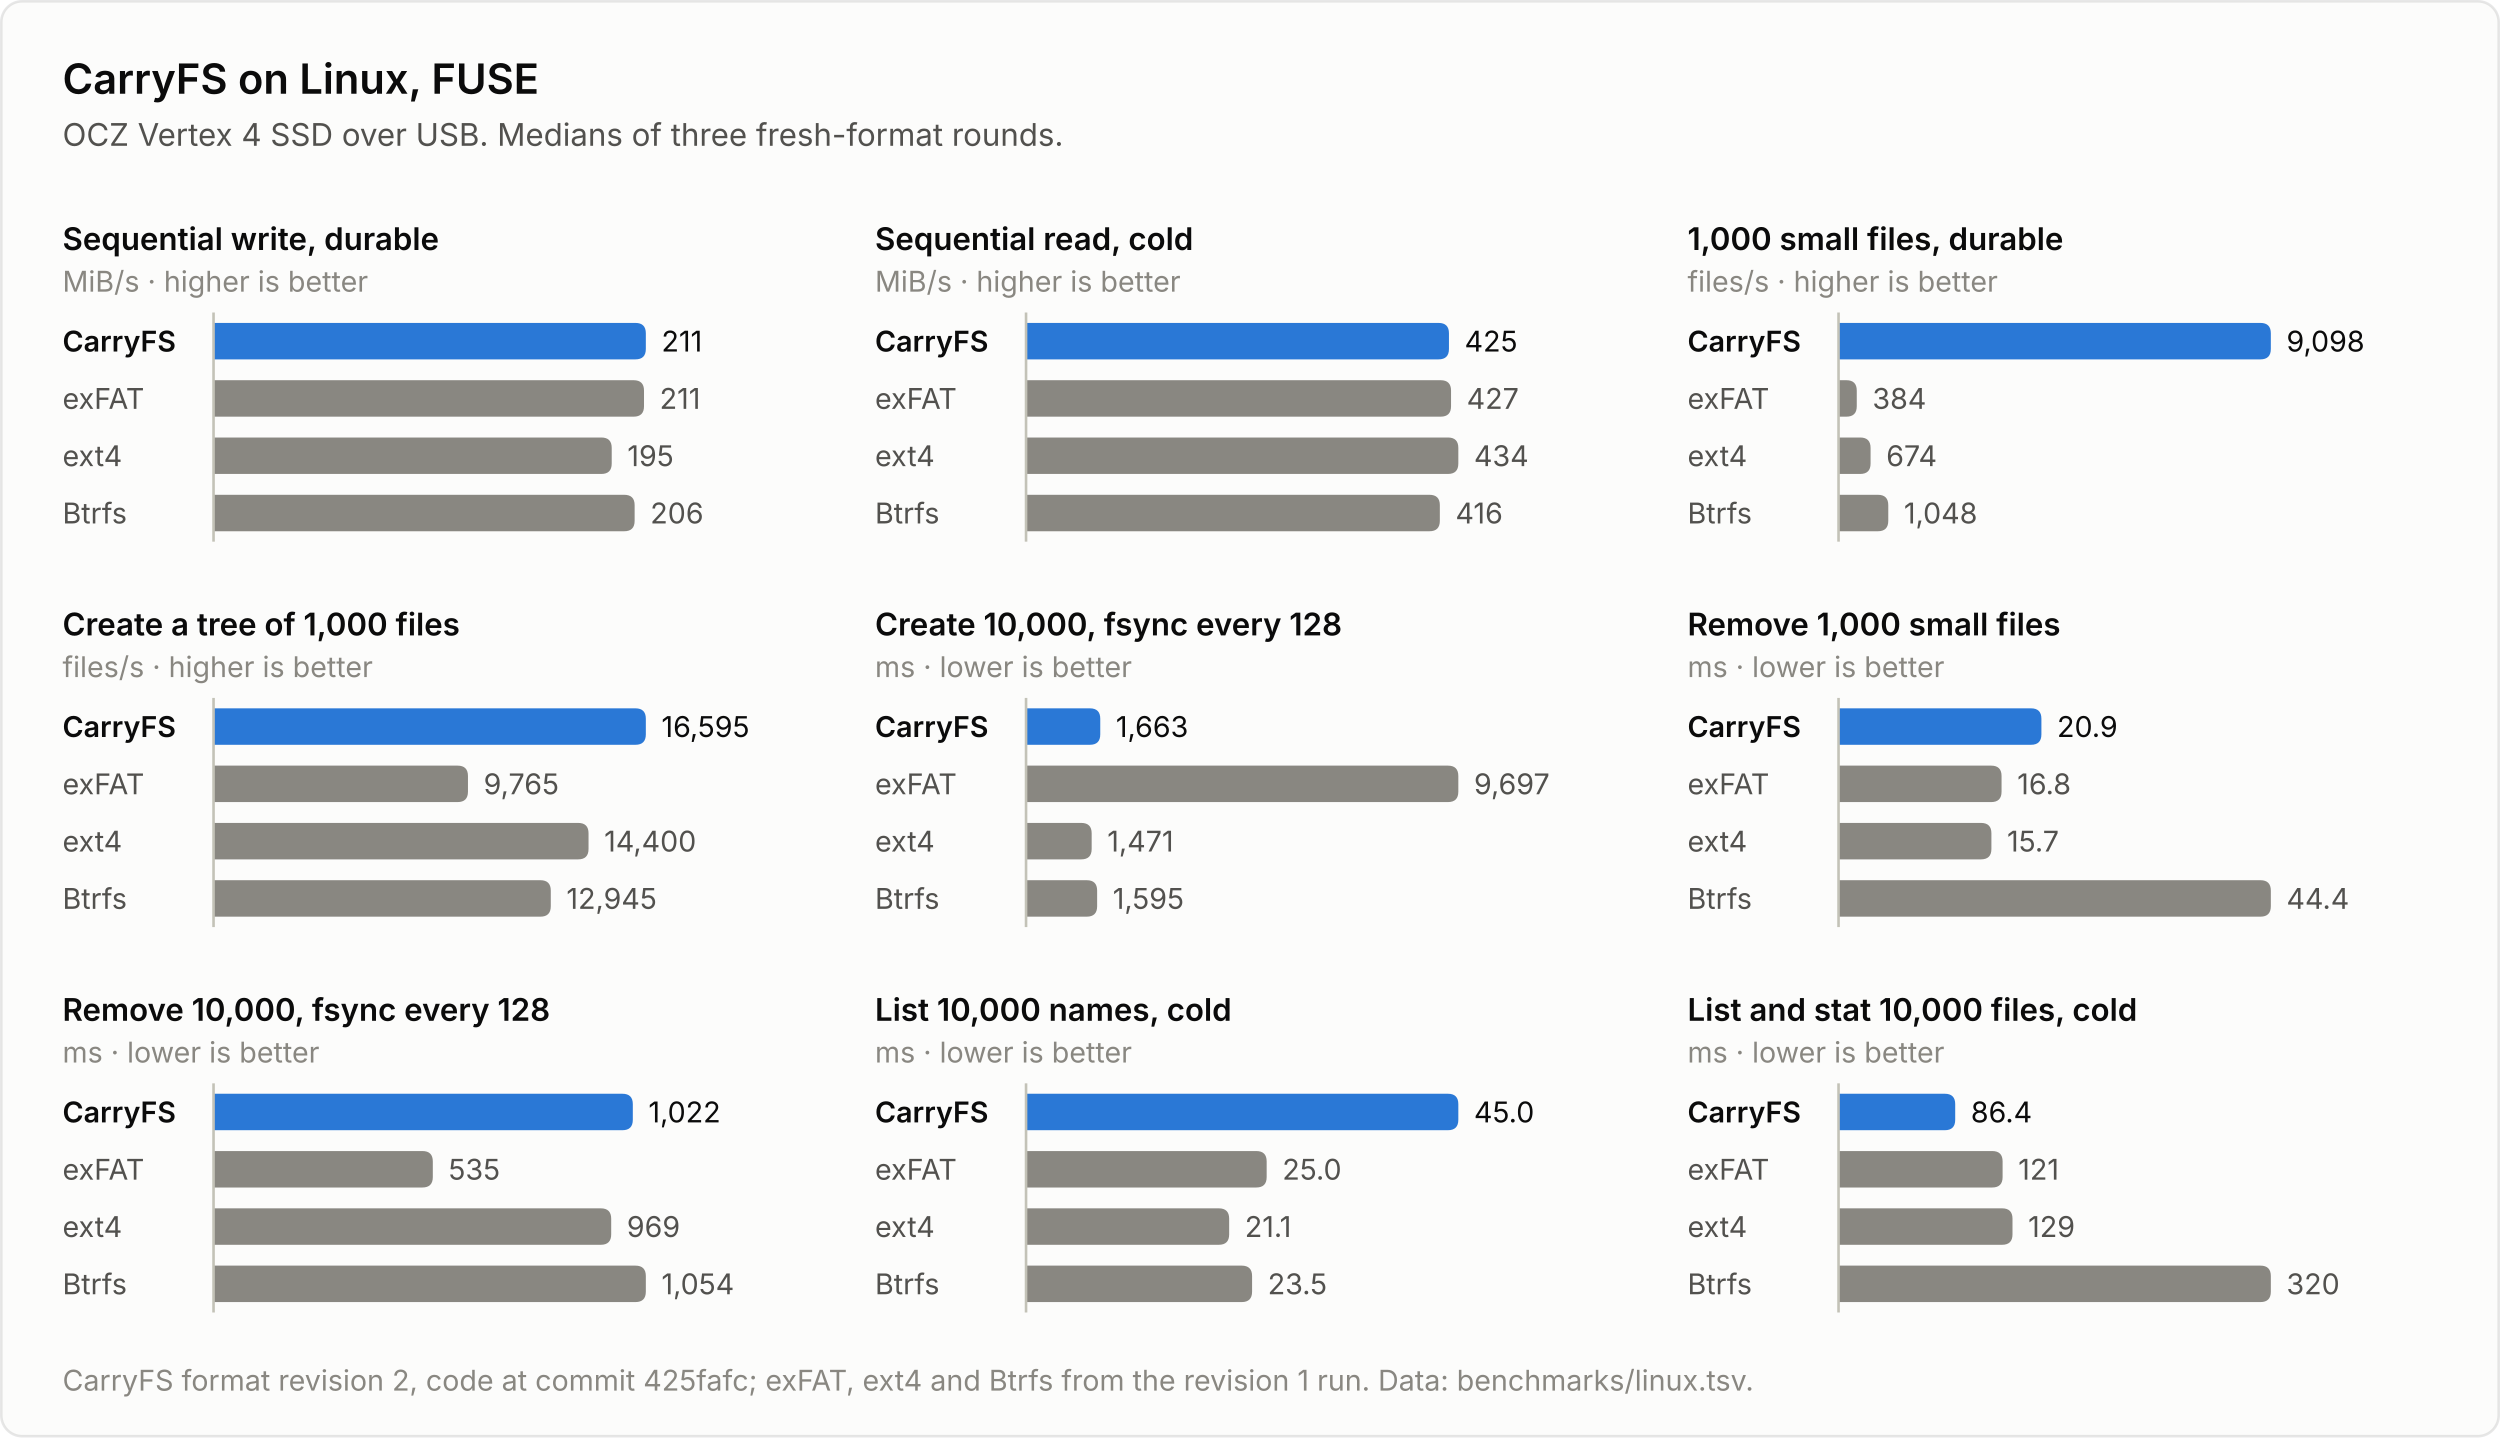
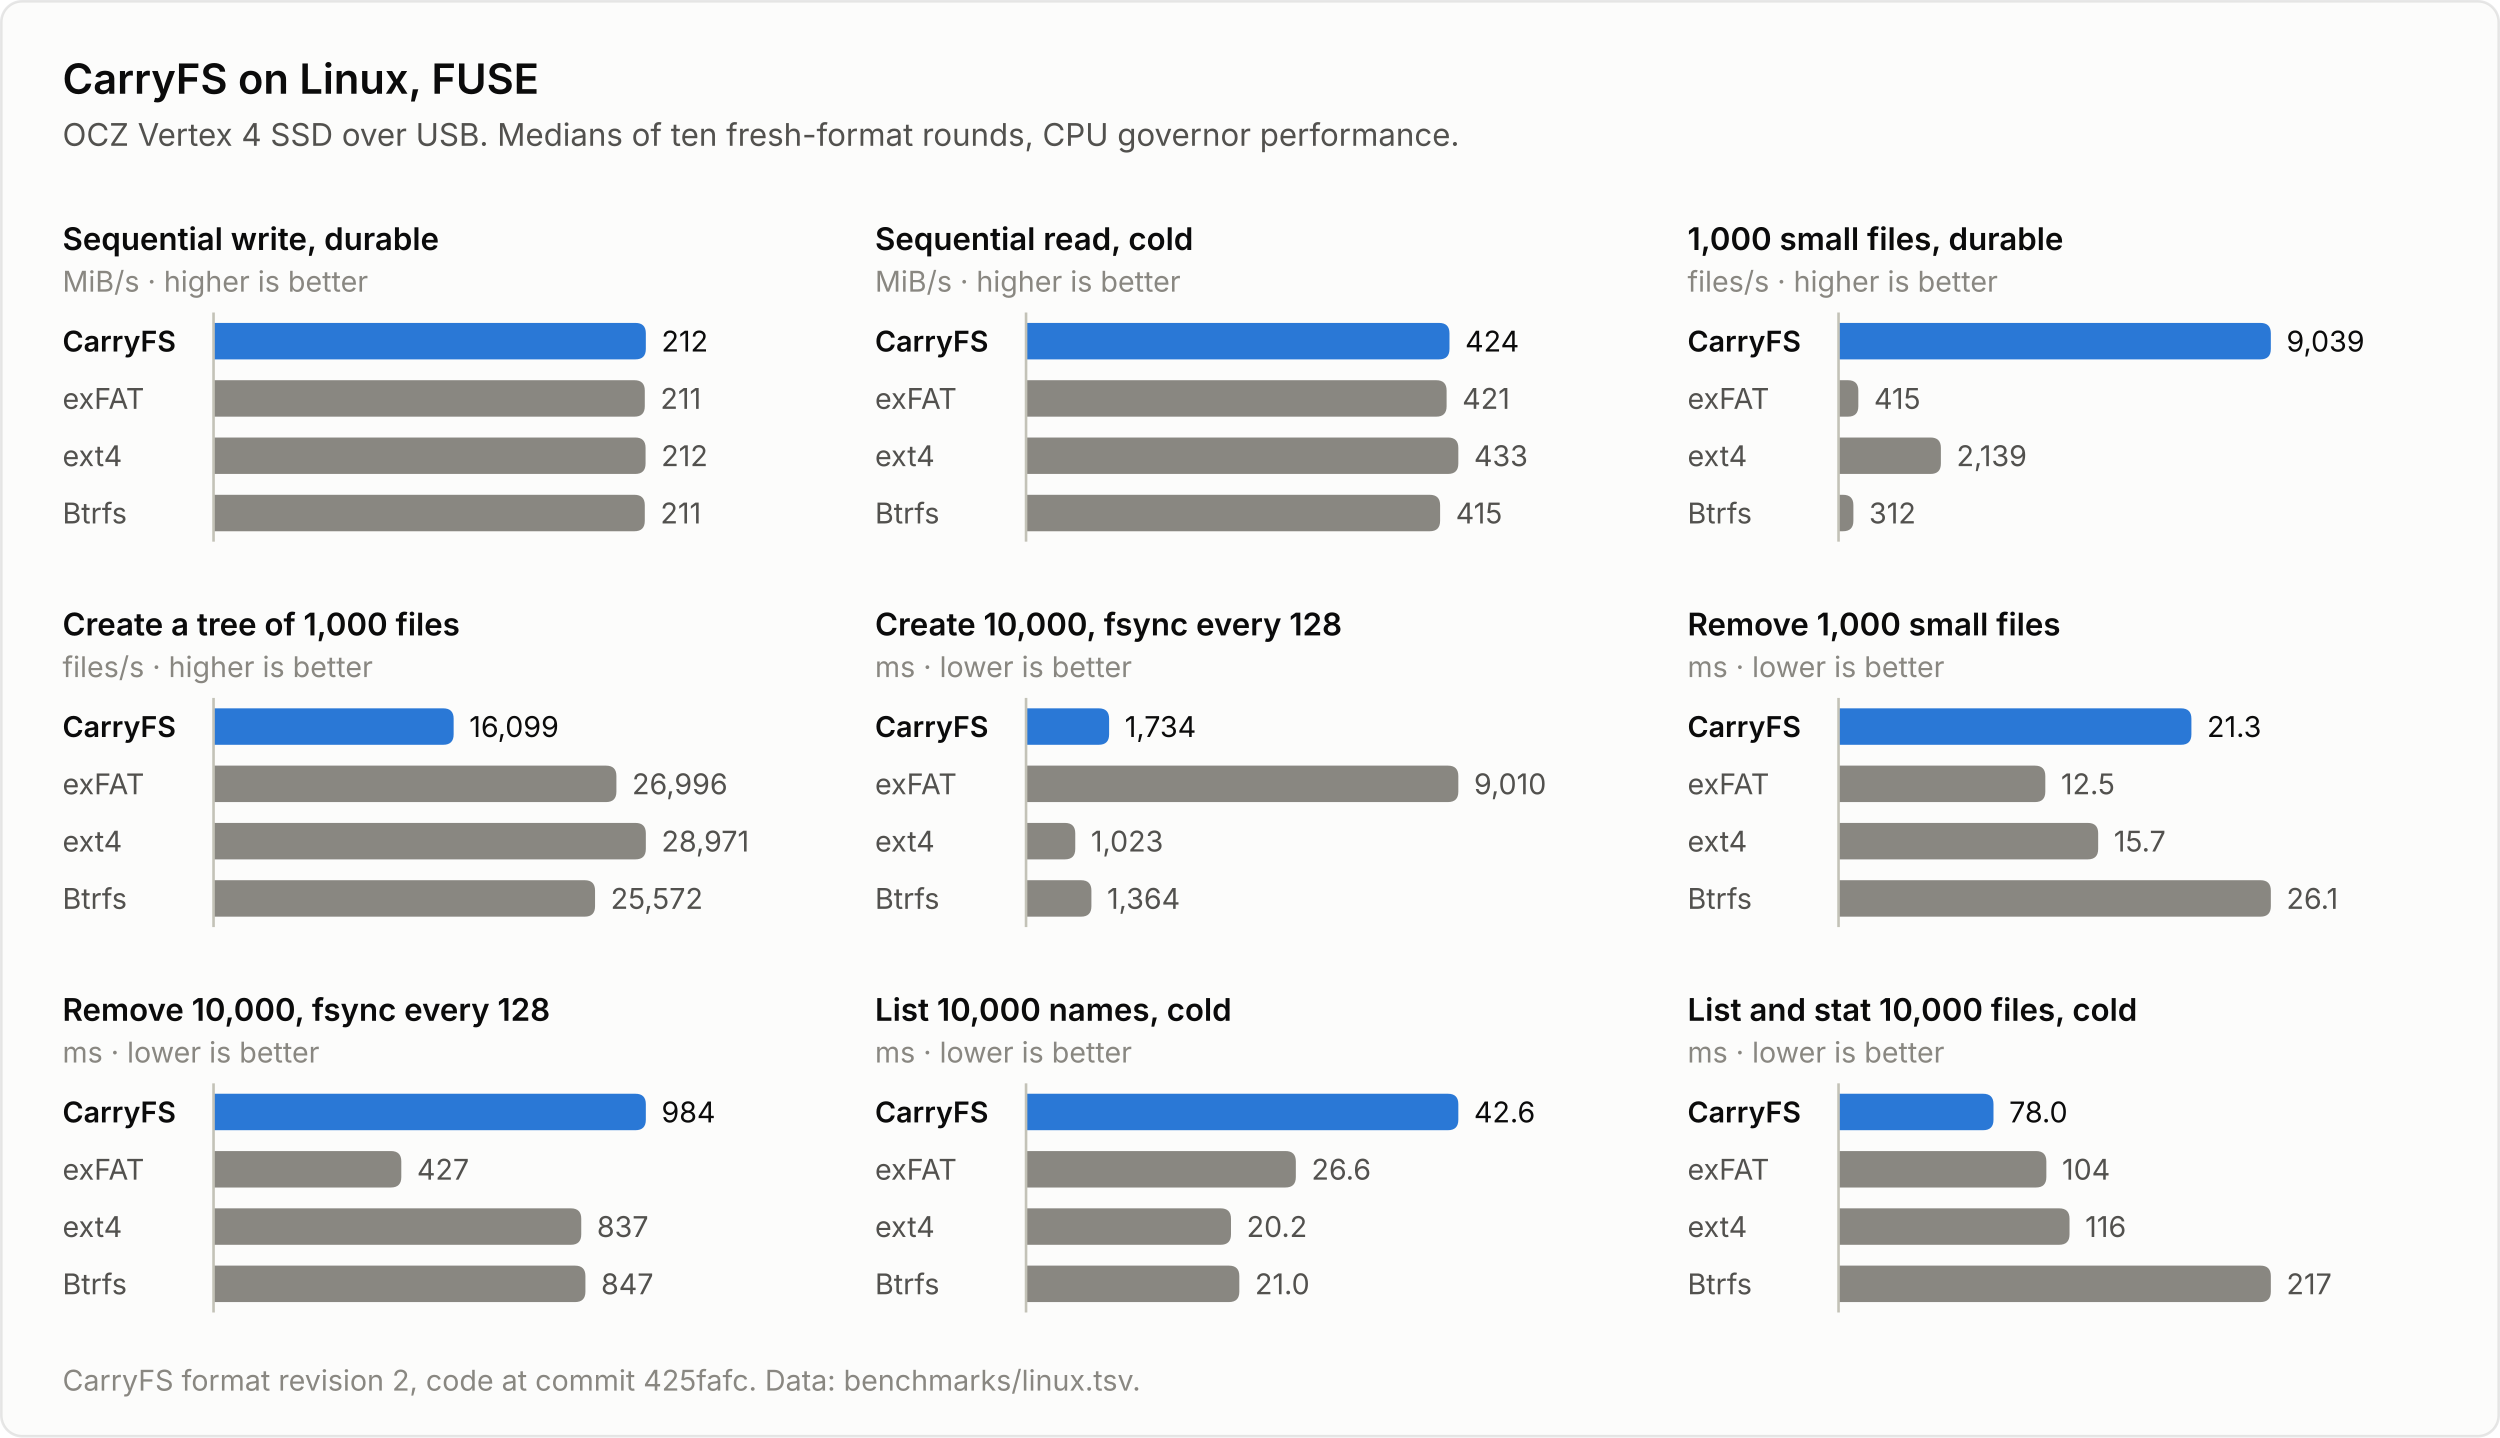
<svg xmlns="http://www.w3.org/2000/svg" viewBox="0 0 960 552" width="960" height="552" role="img" font-family="system-ui, -apple-system, 'Segoe UI', sans-serif">
  <rect x="0.5" y="0.5" width="959" height="551" rx="8" fill="#fcfcfb" stroke="rgba(11,11,11,0.10)" />
  <text x="24.0" y="36.0" font-size="16" font-weight="600" text-anchor="start" fill="#0b0b0b">CarryFS on Linux, FUSE</text>
-   <text x="24.0" y="56.0" font-size="12" font-weight="400" text-anchor="start" fill="#52514e">OCZ Vertex 4 SSD over USB. Medians of three fresh-format rounds.</text>
+   <text x="24.0" y="56.0" font-size="12" font-weight="400" text-anchor="start" fill="#52514e">OCZ Vertex 4 SSD over USB. Medians of ten fresh-format rounds, CPU governor performance.</text>
  <text x="24.0" y="96.0" font-size="12" font-weight="600" text-anchor="start" fill="#0b0b0b">Sequential write, durable</text>
  <text x="24.0" y="112.0" font-size="11" font-weight="400" text-anchor="start" fill="#898781">MiB/s · higher is better</text>
  <text x="24.0" y="135.0" font-size="11" font-weight="600" text-anchor="start" fill="#0b0b0b">CarryFS</text>
  <path fill="#2a78d6" d="M82.0,124.0H244.0Q248.0,124.0 248.0,128.0V134.0Q248.0,138.0 244.0,138.0H82.0Z" />
-   <text x="254.0" y="135.0" font-size="11" font-weight="400" text-anchor="start" fill="#0b0b0b">211</text>
+   <text x="254.0" y="135.0" font-size="11" font-weight="400" text-anchor="start" fill="#0b0b0b">212</text>
  <text x="24.0" y="157.0" font-size="11" font-weight="400" text-anchor="start" fill="#52514e">exFAT</text>
-   <path fill="#898781" d="M82.0,146.0H243.3Q247.3,146.0 247.3,150.0V156.0Q247.3,160.0 243.3,160.0H82.0Z" />
-   <text x="253.3" y="157.0" font-size="11" font-weight="400" text-anchor="start" fill="#52514e">211</text>
+   <path fill="#898781" d="M82.0,146.0H243.6Q247.6,146.0 247.6,150.0V156.0Q247.6,160.0 243.6,160.0H82.0Z" />
+   <text x="253.6" y="157.0" font-size="11" font-weight="400" text-anchor="start" fill="#52514e">211</text>
  <text x="24.0" y="179.0" font-size="11" font-weight="400" text-anchor="start" fill="#52514e">ext4</text>
-   <path fill="#898781" d="M82.0,168.0H230.9Q234.9,168.0 234.9,172.0V178.0Q234.9,182.0 230.9,182.0H82.0Z" />
-   <text x="240.9" y="179.0" font-size="11" font-weight="400" text-anchor="start" fill="#52514e">195</text>
+   <path fill="#898781" d="M82.0,168.0H243.9Q247.9,168.0 247.9,172.0V178.0Q247.9,182.0 243.9,182.0H82.0Z" />
+   <text x="253.9" y="179.0" font-size="11" font-weight="400" text-anchor="start" fill="#52514e">212</text>
  <text x="24.0" y="201.0" font-size="11" font-weight="400" text-anchor="start" fill="#52514e">Btrfs</text>
-   <path fill="#898781" d="M82.0,190.0H239.7Q243.7,190.0 243.7,194.0V200.0Q243.7,204.0 239.7,204.0H82.0Z" />
-   <text x="249.7" y="201.0" font-size="11" font-weight="400" text-anchor="start" fill="#52514e">206</text>
+   <path fill="#898781" d="M82.0,190.0H243.6Q247.6,190.0 247.6,194.0V200.0Q247.6,204.0 243.6,204.0H82.0Z" />
+   <text x="253.6" y="201.0" font-size="11" font-weight="400" text-anchor="start" fill="#52514e">211</text>
  <line x1="82.0" x2="82.0" y1="120.0" y2="208.0" stroke="#c3c2b7" />
  <text x="336.0" y="96.0" font-size="12" font-weight="600" text-anchor="start" fill="#0b0b0b">Sequential read, cold</text>
  <text x="336.0" y="112.0" font-size="11" font-weight="400" text-anchor="start" fill="#898781">MiB/s · higher is better</text>
  <text x="336.0" y="135.0" font-size="11" font-weight="600" text-anchor="start" fill="#0b0b0b">CarryFS</text>
-   <path fill="#2a78d6" d="M394.0,124.0H552.4Q556.4,124.0 556.4,128.0V134.0Q556.4,138.0 552.4,138.0H394.0Z" />
-   <text x="562.4" y="135.0" font-size="11" font-weight="400" text-anchor="start" fill="#0b0b0b">425</text>
+   <path fill="#2a78d6" d="M394.0,124.0H552.6Q556.6,124.0 556.6,128.0V134.0Q556.6,138.0 552.6,138.0H394.0Z" />
+   <text x="562.6" y="135.0" font-size="11" font-weight="400" text-anchor="start" fill="#0b0b0b">424</text>
  <text x="336.0" y="157.0" font-size="11" font-weight="400" text-anchor="start" fill="#52514e">exFAT</text>
-   <path fill="#898781" d="M394.0,146.0H553.2Q557.2,146.0 557.2,150.0V156.0Q557.2,160.0 553.2,160.0H394.0Z" />
-   <text x="563.2" y="157.0" font-size="11" font-weight="400" text-anchor="start" fill="#52514e">427</text>
+   <path fill="#898781" d="M394.0,146.0H551.5Q555.5,146.0 555.5,150.0V156.0Q555.5,160.0 551.5,160.0H394.0Z" />
+   <text x="561.5" y="157.0" font-size="11" font-weight="400" text-anchor="start" fill="#52514e">421</text>
  <text x="336.0" y="179.0" font-size="11" font-weight="400" text-anchor="start" fill="#52514e">ext4</text>
  <path fill="#898781" d="M394.0,168.0H556.0Q560.0,168.0 560.0,172.0V178.0Q560.0,182.0 556.0,182.0H394.0Z" />
-   <text x="566.0" y="179.0" font-size="11" font-weight="400" text-anchor="start" fill="#52514e">434</text>
+   <text x="566.0" y="179.0" font-size="11" font-weight="400" text-anchor="start" fill="#52514e">433</text>
  <text x="336.0" y="201.0" font-size="11" font-weight="400" text-anchor="start" fill="#52514e">Btrfs</text>
-   <path fill="#898781" d="M394.0,190.0H548.9Q552.9,190.0 552.9,194.0V200.0Q552.9,204.0 548.9,204.0H394.0Z" />
-   <text x="558.9" y="201.0" font-size="11" font-weight="400" text-anchor="start" fill="#52514e">416</text>
+   <path fill="#898781" d="M394.0,190.0H549.0Q553.0,190.0 553.0,194.0V200.0Q553.0,204.0 549.0,204.0H394.0Z" />
+   <text x="559.0" y="201.0" font-size="11" font-weight="400" text-anchor="start" fill="#52514e">415</text>
  <line x1="394.0" x2="394.0" y1="120.0" y2="208.0" stroke="#c3c2b7" />
  <text x="648.0" y="96.0" font-size="12" font-weight="600" text-anchor="start" fill="#0b0b0b">1,000 small files, durable</text>
  <text x="648.0" y="112.0" font-size="11" font-weight="400" text-anchor="start" fill="#898781">files/s · higher is better</text>
  <text x="648.0" y="135.0" font-size="11" font-weight="600" text-anchor="start" fill="#0b0b0b">CarryFS</text>
  <path fill="#2a78d6" d="M706.0,124.0H868.0Q872.0,124.0 872.0,128.0V134.0Q872.0,138.0 868.0,138.0H706.0Z" />
-   <text x="878.0" y="135.0" font-size="11" font-weight="400" text-anchor="start" fill="#0b0b0b">9,098</text>
+   <text x="878.0" y="135.0" font-size="11" font-weight="400" text-anchor="start" fill="#0b0b0b">9,039</text>
  <text x="648.0" y="157.0" font-size="11" font-weight="400" text-anchor="start" fill="#52514e">exFAT</text>
-   <path fill="#898781" d="M706.0,146.0H709.0Q713.0,146.0 713.0,150.0V156.0Q713.0,160.0 709.0,160.0H706.0Z" />
-   <text x="719.0" y="157.0" font-size="11" font-weight="400" text-anchor="start" fill="#52514e">384</text>
+   <path fill="#898781" d="M706.0,146.0H709.6Q713.6,146.0 713.6,150.0V156.0Q713.6,160.0 709.6,160.0H706.0Z" />
+   <text x="719.6" y="157.0" font-size="11" font-weight="400" text-anchor="start" fill="#52514e">415</text>
  <text x="648.0" y="179.0" font-size="11" font-weight="400" text-anchor="start" fill="#52514e">ext4</text>
-   <path fill="#898781" d="M706.0,168.0H714.3Q718.3,168.0 718.3,172.0V178.0Q718.3,182.0 714.3,182.0H706.0Z" />
-   <text x="724.3" y="179.0" font-size="11" font-weight="400" text-anchor="start" fill="#52514e">674</text>
+   <path fill="#898781" d="M706.0,168.0H741.3Q745.3,168.0 745.3,172.0V178.0Q745.3,182.0 741.3,182.0H706.0Z" />
+   <text x="751.3" y="179.0" font-size="11" font-weight="400" text-anchor="start" fill="#52514e">2,139</text>
  <text x="648.0" y="201.0" font-size="11" font-weight="400" text-anchor="start" fill="#52514e">Btrfs</text>
-   <path fill="#898781" d="M706.0,190.0H721.1Q725.1,190.0 725.1,194.0V200.0Q725.1,204.0 721.1,204.0H706.0Z" />
-   <text x="731.1" y="201.0" font-size="11" font-weight="400" text-anchor="start" fill="#52514e">1,048</text>
+   <path fill="#898781" d="M706.0,190.0H707.7Q711.7,190.0 711.7,194.0V200.0Q711.7,204.0 707.7,204.0H706.0Z" />
+   <text x="717.7" y="201.0" font-size="11" font-weight="400" text-anchor="start" fill="#52514e">312</text>
  <line x1="706.0" x2="706.0" y1="120.0" y2="208.0" stroke="#c3c2b7" />
  <text x="24.0" y="244.0" font-size="12" font-weight="600" text-anchor="start" fill="#0b0b0b">Create a tree of 1,000 files</text>
  <text x="24.0" y="260.0" font-size="11" font-weight="400" text-anchor="start" fill="#898781">files/s · higher is better</text>
  <text x="24.0" y="283.0" font-size="11" font-weight="600" text-anchor="start" fill="#0b0b0b">CarryFS</text>
-   <path fill="#2a78d6" d="M82.0,272.0H244.0Q248.0,272.0 248.0,276.0V282.0Q248.0,286.0 244.0,286.0H82.0Z" />
-   <text x="254.0" y="283.0" font-size="11" font-weight="400" text-anchor="start" fill="#0b0b0b">16,595</text>
+   <path fill="#2a78d6" d="M82.0,272.0H170.2Q174.2,272.0 174.2,276.0V282.0Q174.2,286.0 170.2,286.0H82.0Z" />
+   <text x="180.2" y="283.0" font-size="11" font-weight="400" text-anchor="start" fill="#0b0b0b">16,099</text>
  <text x="24.0" y="305.0" font-size="11" font-weight="400" text-anchor="start" fill="#52514e">exFAT</text>
-   <path fill="#898781" d="M82.0,294.0H175.7Q179.7,294.0 179.7,298.0V304.0Q179.7,308.0 175.7,308.0H82.0Z" />
-   <text x="185.7" y="305.0" font-size="11" font-weight="400" text-anchor="start" fill="#52514e">9,765</text>
+   <path fill="#898781" d="M82.0,294.0H232.7Q236.7,294.0 236.7,298.0V304.0Q236.7,308.0 232.7,308.0H82.0Z" />
+   <text x="242.7" y="305.0" font-size="11" font-weight="400" text-anchor="start" fill="#52514e">26,996</text>
  <text x="24.0" y="327.0" font-size="11" font-weight="400" text-anchor="start" fill="#52514e">ext4</text>
-   <path fill="#898781" d="M82.0,316.0H222.0Q226.0,316.0 226.0,320.0V326.0Q226.0,330.0 222.0,330.0H82.0Z" />
-   <text x="232.0" y="327.0" font-size="11" font-weight="400" text-anchor="start" fill="#52514e">14,400</text>
+   <path fill="#898781" d="M82.0,316.0H244.0Q248.0,316.0 248.0,320.0V326.0Q248.0,330.0 244.0,330.0H82.0Z" />
+   <text x="254.0" y="327.0" font-size="11" font-weight="400" text-anchor="start" fill="#52514e">28,971</text>
  <text x="24.0" y="349.0" font-size="11" font-weight="400" text-anchor="start" fill="#52514e">Btrfs</text>
-   <path fill="#898781" d="M82.0,338.0H207.5Q211.5,338.0 211.5,342.0V348.0Q211.5,352.0 207.5,352.0H82.0Z" />
-   <text x="217.5" y="349.0" font-size="11" font-weight="400" text-anchor="start" fill="#52514e">12,945</text>
+   <path fill="#898781" d="M82.0,338.0H224.5Q228.5,338.0 228.5,342.0V348.0Q228.5,352.0 224.5,352.0H82.0Z" />
+   <text x="234.5" y="349.0" font-size="11" font-weight="400" text-anchor="start" fill="#52514e">25,572</text>
  <line x1="82.0" x2="82.0" y1="268.0" y2="356.0" stroke="#c3c2b7" />
  <text x="336.0" y="244.0" font-size="12" font-weight="600" text-anchor="start" fill="#0b0b0b">Create 10,000, fsync every 128</text>
  <text x="336.0" y="260.0" font-size="11" font-weight="400" text-anchor="start" fill="#898781">ms · lower is better</text>
  <text x="336.0" y="283.0" font-size="11" font-weight="600" text-anchor="start" fill="#0b0b0b">CarryFS</text>
-   <path fill="#2a78d6" d="M394.0,272.0H418.5Q422.5,272.0 422.5,276.0V282.0Q422.5,286.0 418.5,286.0H394.0Z" />
-   <text x="428.5" y="283.0" font-size="11" font-weight="400" text-anchor="start" fill="#0b0b0b">1,663</text>
+   <path fill="#2a78d6" d="M394.0,272.0H421.9Q425.9,272.0 425.9,276.0V282.0Q425.9,286.0 421.9,286.0H394.0Z" />
+   <text x="431.9" y="283.0" font-size="11" font-weight="400" text-anchor="start" fill="#0b0b0b">1,734</text>
  <text x="336.0" y="305.0" font-size="11" font-weight="400" text-anchor="start" fill="#52514e">exFAT</text>
  <path fill="#898781" d="M394.0,294.0H556.0Q560.0,294.0 560.0,298.0V304.0Q560.0,308.0 556.0,308.0H394.0Z" />
-   <text x="566.0" y="305.0" font-size="11" font-weight="400" text-anchor="start" fill="#52514e">9,697</text>
+   <text x="566.0" y="305.0" font-size="11" font-weight="400" text-anchor="start" fill="#52514e">9,010</text>
  <text x="336.0" y="327.0" font-size="11" font-weight="400" text-anchor="start" fill="#52514e">ext4</text>
-   <path fill="#898781" d="M394.0,316.0H415.2Q419.2,316.0 419.2,320.0V326.0Q419.2,330.0 415.2,330.0H394.0Z" />
-   <text x="425.2" y="327.0" font-size="11" font-weight="400" text-anchor="start" fill="#52514e">1,471</text>
+   <path fill="#898781" d="M394.0,316.0H408.9Q412.9,316.0 412.9,320.0V326.0Q412.9,330.0 408.9,330.0H394.0Z" />
+   <text x="418.9" y="327.0" font-size="11" font-weight="400" text-anchor="start" fill="#52514e">1,023</text>
  <text x="336.0" y="349.0" font-size="11" font-weight="400" text-anchor="start" fill="#52514e">Btrfs</text>
-   <path fill="#898781" d="M394.0,338.0H417.3Q421.3,338.0 421.3,342.0V348.0Q421.3,352.0 417.3,352.0H394.0Z" />
-   <text x="427.3" y="349.0" font-size="11" font-weight="400" text-anchor="start" fill="#52514e">1,595</text>
+   <path fill="#898781" d="M394.0,338.0H415.1Q419.1,338.0 419.1,342.0V348.0Q419.1,352.0 415.1,352.0H394.0Z" />
+   <text x="425.1" y="349.0" font-size="11" font-weight="400" text-anchor="start" fill="#52514e">1,364</text>
  <line x1="394.0" x2="394.0" y1="268.0" y2="356.0" stroke="#c3c2b7" />
  <text x="648.0" y="244.0" font-size="12" font-weight="600" text-anchor="start" fill="#0b0b0b">Remove 1,000 small files</text>
  <text x="648.0" y="260.0" font-size="11" font-weight="400" text-anchor="start" fill="#898781">ms · lower is better</text>
  <text x="648.0" y="283.0" font-size="11" font-weight="600" text-anchor="start" fill="#0b0b0b">CarryFS</text>
-   <path fill="#2a78d6" d="M706.0,272.0H779.9Q783.9,272.0 783.9,276.0V282.0Q783.9,286.0 779.9,286.0H706.0Z" />
-   <text x="789.9" y="283.0" font-size="11" font-weight="400" text-anchor="start" fill="#0b0b0b">20.9</text>
+   <path fill="#2a78d6" d="M706.0,272.0H837.5Q841.5,272.0 841.5,276.0V282.0Q841.5,286.0 837.5,286.0H706.0Z" />
+   <text x="847.5" y="283.0" font-size="11" font-weight="400" text-anchor="start" fill="#0b0b0b">21.3</text>
  <text x="648.0" y="305.0" font-size="11" font-weight="400" text-anchor="start" fill="#52514e">exFAT</text>
-   <path fill="#898781" d="M706.0,294.0H764.6Q768.6,294.0 768.6,298.0V304.0Q768.6,308.0 764.6,308.0H706.0Z" />
-   <text x="774.6" y="305.0" font-size="11" font-weight="400" text-anchor="start" fill="#52514e">16.8</text>
+   <path fill="#898781" d="M706.0,294.0H781.4Q785.4,294.0 785.4,298.0V304.0Q785.4,308.0 781.4,308.0H706.0Z" />
+   <text x="791.4" y="305.0" font-size="11" font-weight="400" text-anchor="start" fill="#52514e">12.5</text>
  <text x="648.0" y="327.0" font-size="11" font-weight="400" text-anchor="start" fill="#52514e">ext4</text>
-   <path fill="#898781" d="M706.0,316.0H760.7Q764.7,316.0 764.7,320.0V326.0Q764.7,330.0 760.7,330.0H706.0Z" />
-   <text x="770.7" y="327.0" font-size="11" font-weight="400" text-anchor="start" fill="#52514e">15.7</text>
+   <path fill="#898781" d="M706.0,316.0H801.7Q805.7,316.0 805.7,320.0V326.0Q805.7,330.0 801.7,330.0H706.0Z" />
+   <text x="811.7" y="327.0" font-size="11" font-weight="400" text-anchor="start" fill="#52514e">15.7</text>
  <text x="648.0" y="349.0" font-size="11" font-weight="400" text-anchor="start" fill="#52514e">Btrfs</text>
  <path fill="#898781" d="M706.0,338.0H868.0Q872.0,338.0 872.0,342.0V348.0Q872.0,352.0 868.0,352.0H706.0Z" />
-   <text x="878.0" y="349.0" font-size="11" font-weight="400" text-anchor="start" fill="#52514e">44.4</text>
+   <text x="878.0" y="349.0" font-size="11" font-weight="400" text-anchor="start" fill="#52514e">26.1</text>
  <line x1="706.0" x2="706.0" y1="268.0" y2="356.0" stroke="#c3c2b7" />
  <text x="24.0" y="392.0" font-size="12" font-weight="600" text-anchor="start" fill="#0b0b0b">Remove 10,000, fsync every 128</text>
  <text x="24.0" y="408.0" font-size="11" font-weight="400" text-anchor="start" fill="#898781">ms · lower is better</text>
  <text x="24.0" y="431.0" font-size="11" font-weight="600" text-anchor="start" fill="#0b0b0b">CarryFS</text>
-   <path fill="#2a78d6" d="M82.0,420.0H239.0Q243.0,420.0 243.0,424.0V430.0Q243.0,434.0 239.0,434.0H82.0Z" />
-   <text x="249.0" y="431.0" font-size="11" font-weight="400" text-anchor="start" fill="#0b0b0b">1,022</text>
+   <path fill="#2a78d6" d="M82.0,420.0H244.0Q248.0,420.0 248.0,424.0V430.0Q248.0,434.0 244.0,434.0H82.0Z" />
+   <text x="254.0" y="431.0" font-size="11" font-weight="400" text-anchor="start" fill="#0b0b0b">984</text>
  <text x="24.0" y="453.0" font-size="11" font-weight="400" text-anchor="start" fill="#52514e">exFAT</text>
-   <path fill="#898781" d="M82.0,442.0H162.2Q166.2,442.0 166.2,446.0V452.0Q166.2,456.0 162.2,456.0H82.0Z" />
-   <text x="172.2" y="453.0" font-size="11" font-weight="400" text-anchor="start" fill="#52514e">535</text>
+   <path fill="#898781" d="M82.0,442.0H150.1Q154.1,442.0 154.1,446.0V452.0Q154.1,456.0 150.1,456.0H82.0Z" />
+   <text x="160.1" y="453.0" font-size="11" font-weight="400" text-anchor="start" fill="#52514e">427</text>
  <text x="24.0" y="475.0" font-size="11" font-weight="400" text-anchor="start" fill="#52514e">ext4</text>
-   <path fill="#898781" d="M82.0,464.0H230.7Q234.7,464.0 234.7,468.0V474.0Q234.7,478.0 230.7,478.0H82.0Z" />
-   <text x="240.7" y="475.0" font-size="11" font-weight="400" text-anchor="start" fill="#52514e">969</text>
+   <path fill="#898781" d="M82.0,464.0H219.2Q223.2,464.0 223.2,468.0V474.0Q223.2,478.0 219.2,478.0H82.0Z" />
+   <text x="229.2" y="475.0" font-size="11" font-weight="400" text-anchor="start" fill="#52514e">837</text>
  <text x="24.0" y="497.0" font-size="11" font-weight="400" text-anchor="start" fill="#52514e">Btrfs</text>
-   <path fill="#898781" d="M82.0,486.0H244.0Q248.0,486.0 248.0,490.0V496.0Q248.0,500.0 244.0,500.0H82.0Z" />
-   <text x="254.0" y="497.0" font-size="11" font-weight="400" text-anchor="start" fill="#52514e">1,054</text>
+   <path fill="#898781" d="M82.0,486.0H220.8Q224.8,486.0 224.8,490.0V496.0Q224.8,500.0 220.8,500.0H82.0Z" />
+   <text x="230.8" y="497.0" font-size="11" font-weight="400" text-anchor="start" fill="#52514e">847</text>
  <line x1="82.0" x2="82.0" y1="416.0" y2="504.0" stroke="#c3c2b7" />
  <text x="336.0" y="392.0" font-size="12" font-weight="600" text-anchor="start" fill="#0b0b0b">List 10,000 names, cold</text>
  <text x="336.0" y="408.0" font-size="11" font-weight="400" text-anchor="start" fill="#898781">ms · lower is better</text>
  <text x="336.0" y="431.0" font-size="11" font-weight="600" text-anchor="start" fill="#0b0b0b">CarryFS</text>
  <path fill="#2a78d6" d="M394.0,420.0H556.0Q560.0,420.0 560.0,424.0V430.0Q560.0,434.0 556.0,434.0H394.0Z" />
-   <text x="566.0" y="431.0" font-size="11" font-weight="400" text-anchor="start" fill="#0b0b0b">45.0</text>
+   <text x="566.0" y="431.0" font-size="11" font-weight="400" text-anchor="start" fill="#0b0b0b">42.6</text>
  <text x="336.0" y="453.0" font-size="11" font-weight="400" text-anchor="start" fill="#52514e">exFAT</text>
-   <path fill="#898781" d="M394.0,442.0H482.4Q486.4,442.0 486.4,446.0V452.0Q486.4,456.0 482.4,456.0H394.0Z" />
-   <text x="492.4" y="453.0" font-size="11" font-weight="400" text-anchor="start" fill="#52514e">25.0</text>
+   <path fill="#898781" d="M394.0,442.0H493.6Q497.6,442.0 497.6,446.0V452.0Q497.6,456.0 493.6,456.0H394.0Z" />
+   <text x="503.6" y="453.0" font-size="11" font-weight="400" text-anchor="start" fill="#52514e">26.6</text>
  <text x="336.0" y="475.0" font-size="11" font-weight="400" text-anchor="start" fill="#52514e">ext4</text>
-   <path fill="#898781" d="M394.0,464.0H468.0Q472.0,464.0 472.0,468.0V474.0Q472.0,478.0 468.0,478.0H394.0Z" />
-   <text x="478.0" y="475.0" font-size="11" font-weight="400" text-anchor="start" fill="#52514e">21.1</text>
+   <path fill="#898781" d="M394.0,464.0H468.7Q472.7,464.0 472.7,468.0V474.0Q472.7,478.0 468.7,478.0H394.0Z" />
+   <text x="478.7" y="475.0" font-size="11" font-weight="400" text-anchor="start" fill="#52514e">20.2</text>
  <text x="336.0" y="497.0" font-size="11" font-weight="400" text-anchor="start" fill="#52514e">Btrfs</text>
-   <path fill="#898781" d="M394.0,486.0H476.8Q480.8,486.0 480.8,490.0V496.0Q480.8,500.0 476.8,500.0H394.0Z" />
-   <text x="486.8" y="497.0" font-size="11" font-weight="400" text-anchor="start" fill="#52514e">23.5</text>
+   <path fill="#898781" d="M394.0,486.0H471.9Q475.9,486.0 475.9,490.0V496.0Q475.9,500.0 471.9,500.0H394.0Z" />
+   <text x="481.9" y="497.0" font-size="11" font-weight="400" text-anchor="start" fill="#52514e">21.0</text>
  <line x1="394.0" x2="394.0" y1="416.0" y2="504.0" stroke="#c3c2b7" />
  <text x="648.0" y="392.0" font-size="12" font-weight="600" text-anchor="start" fill="#0b0b0b">List and stat 10,000 files, cold</text>
  <text x="648.0" y="408.0" font-size="11" font-weight="400" text-anchor="start" fill="#898781">ms · lower is better</text>
  <text x="648.0" y="431.0" font-size="11" font-weight="600" text-anchor="start" fill="#0b0b0b">CarryFS</text>
-   <path fill="#2a78d6" d="M706.0,420.0H746.8Q750.8,420.0 750.8,424.0V430.0Q750.8,434.0 746.8,434.0H706.0Z" />
-   <text x="756.8" y="431.0" font-size="11" font-weight="400" text-anchor="start" fill="#0b0b0b">86.4</text>
+   <path fill="#2a78d6" d="M706.0,420.0H761.5Q765.5,420.0 765.5,424.0V430.0Q765.5,434.0 761.5,434.0H706.0Z" />
+   <text x="771.5" y="431.0" font-size="11" font-weight="400" text-anchor="start" fill="#0b0b0b">78.0</text>
  <text x="648.0" y="453.0" font-size="11" font-weight="400" text-anchor="start" fill="#52514e">exFAT</text>
-   <path fill="#898781" d="M706.0,442.0H765.0Q769.0,442.0 769.0,446.0V452.0Q769.0,456.0 765.0,456.0H706.0Z" />
-   <text x="775.0" y="453.0" font-size="11" font-weight="400" text-anchor="start" fill="#52514e">121</text>
+   <path fill="#898781" d="M706.0,442.0H781.8Q785.8,442.0 785.8,446.0V452.0Q785.8,456.0 781.8,456.0H706.0Z" />
+   <text x="791.8" y="453.0" font-size="11" font-weight="400" text-anchor="start" fill="#52514e">104</text>
  <text x="648.0" y="475.0" font-size="11" font-weight="400" text-anchor="start" fill="#52514e">ext4</text>
-   <path fill="#898781" d="M706.0,464.0H768.8Q772.8,464.0 772.8,468.0V474.0Q772.8,478.0 768.8,478.0H706.0Z" />
-   <text x="778.8" y="475.0" font-size="11" font-weight="400" text-anchor="start" fill="#52514e">129</text>
+   <path fill="#898781" d="M706.0,464.0H790.7Q794.7,464.0 794.7,468.0V474.0Q794.7,478.0 790.7,478.0H706.0Z" />
+   <text x="800.7" y="475.0" font-size="11" font-weight="400" text-anchor="start" fill="#52514e">116</text>
  <text x="648.0" y="497.0" font-size="11" font-weight="400" text-anchor="start" fill="#52514e">Btrfs</text>
  <path fill="#898781" d="M706.0,486.0H868.0Q872.0,486.0 872.0,490.0V496.0Q872.0,500.0 868.0,500.0H706.0Z" />
-   <text x="878.0" y="497.0" font-size="11" font-weight="400" text-anchor="start" fill="#52514e">320</text>
+   <text x="878.0" y="497.0" font-size="11" font-weight="400" text-anchor="start" fill="#52514e">217</text>
  <line x1="706.0" x2="706.0" y1="416.0" y2="504.0" stroke="#c3c2b7" />
-   <text x="24.0" y="534.0" font-size="11" font-weight="400" text-anchor="start" fill="#898781">CarryFS format revision 2, code at commit 425fafc; exFAT, ext4 and Btrfs from the revision 1 run. Data: benchmarks/linux.tsv.</text>
+   <text x="24.0" y="534.0" font-size="11" font-weight="400" text-anchor="start" fill="#898781">CarryFS format revision 2, code at commit 425fafc. Data: benchmarks/linux.tsv.</text>
</svg>
